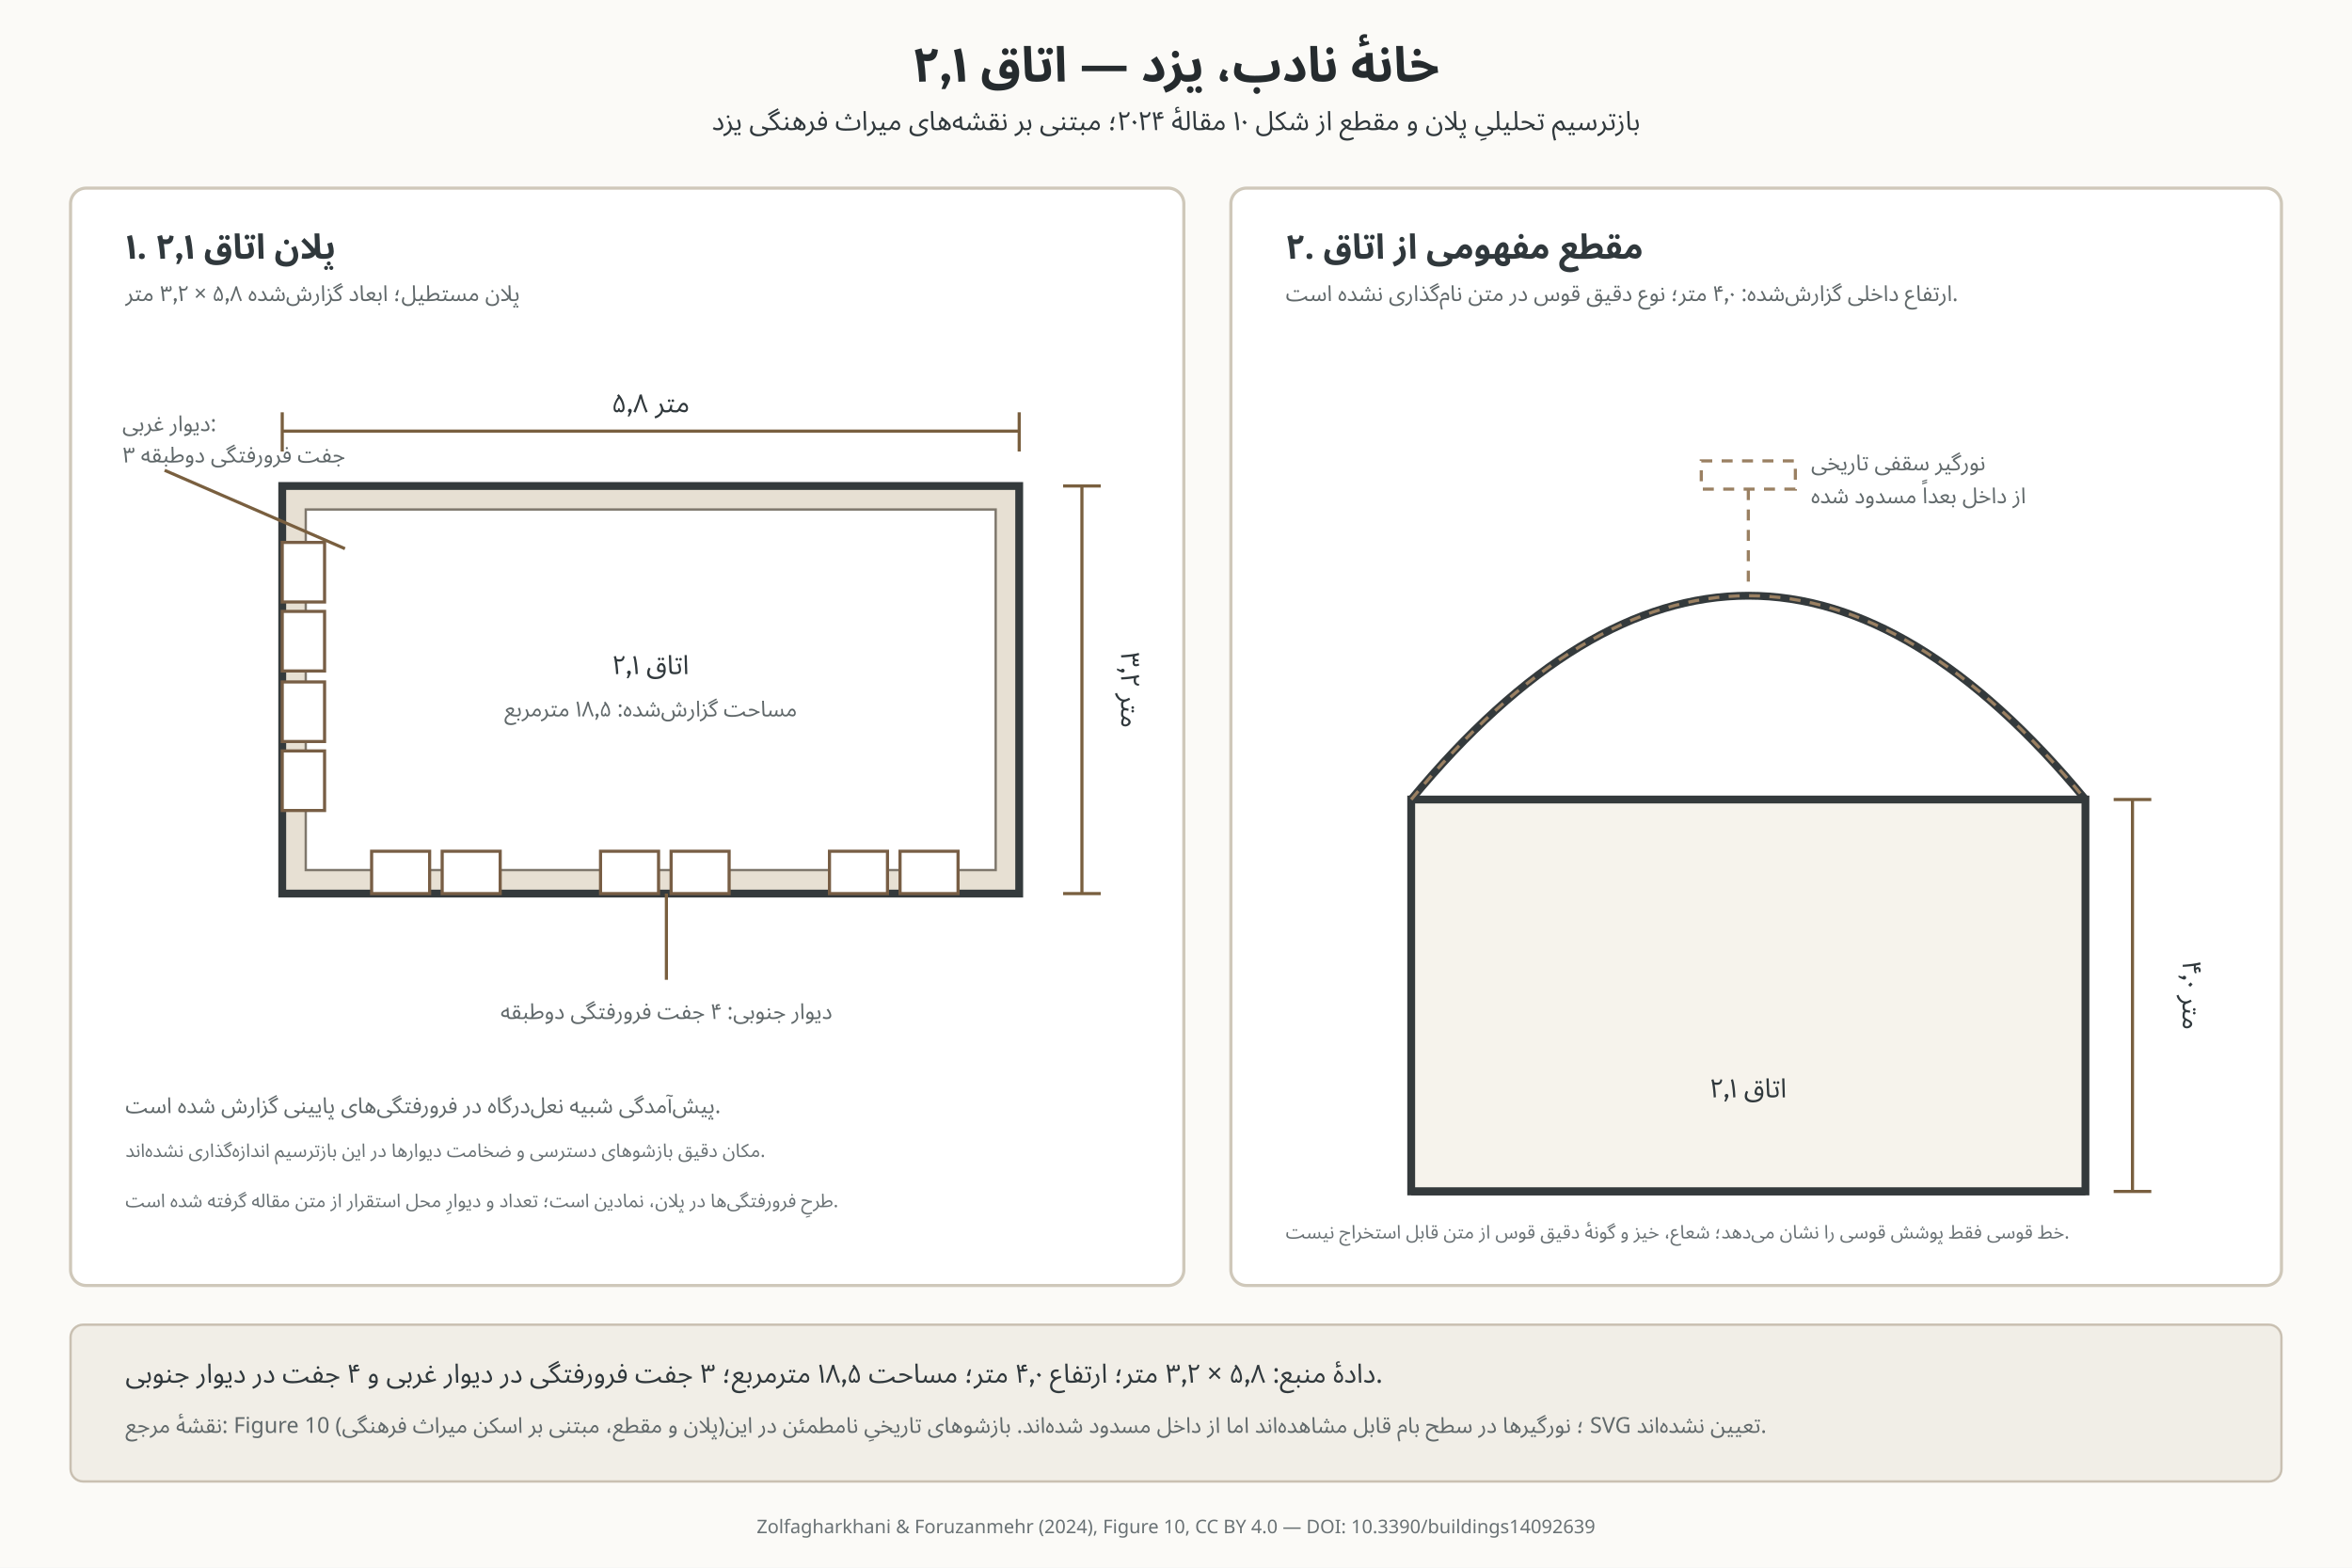
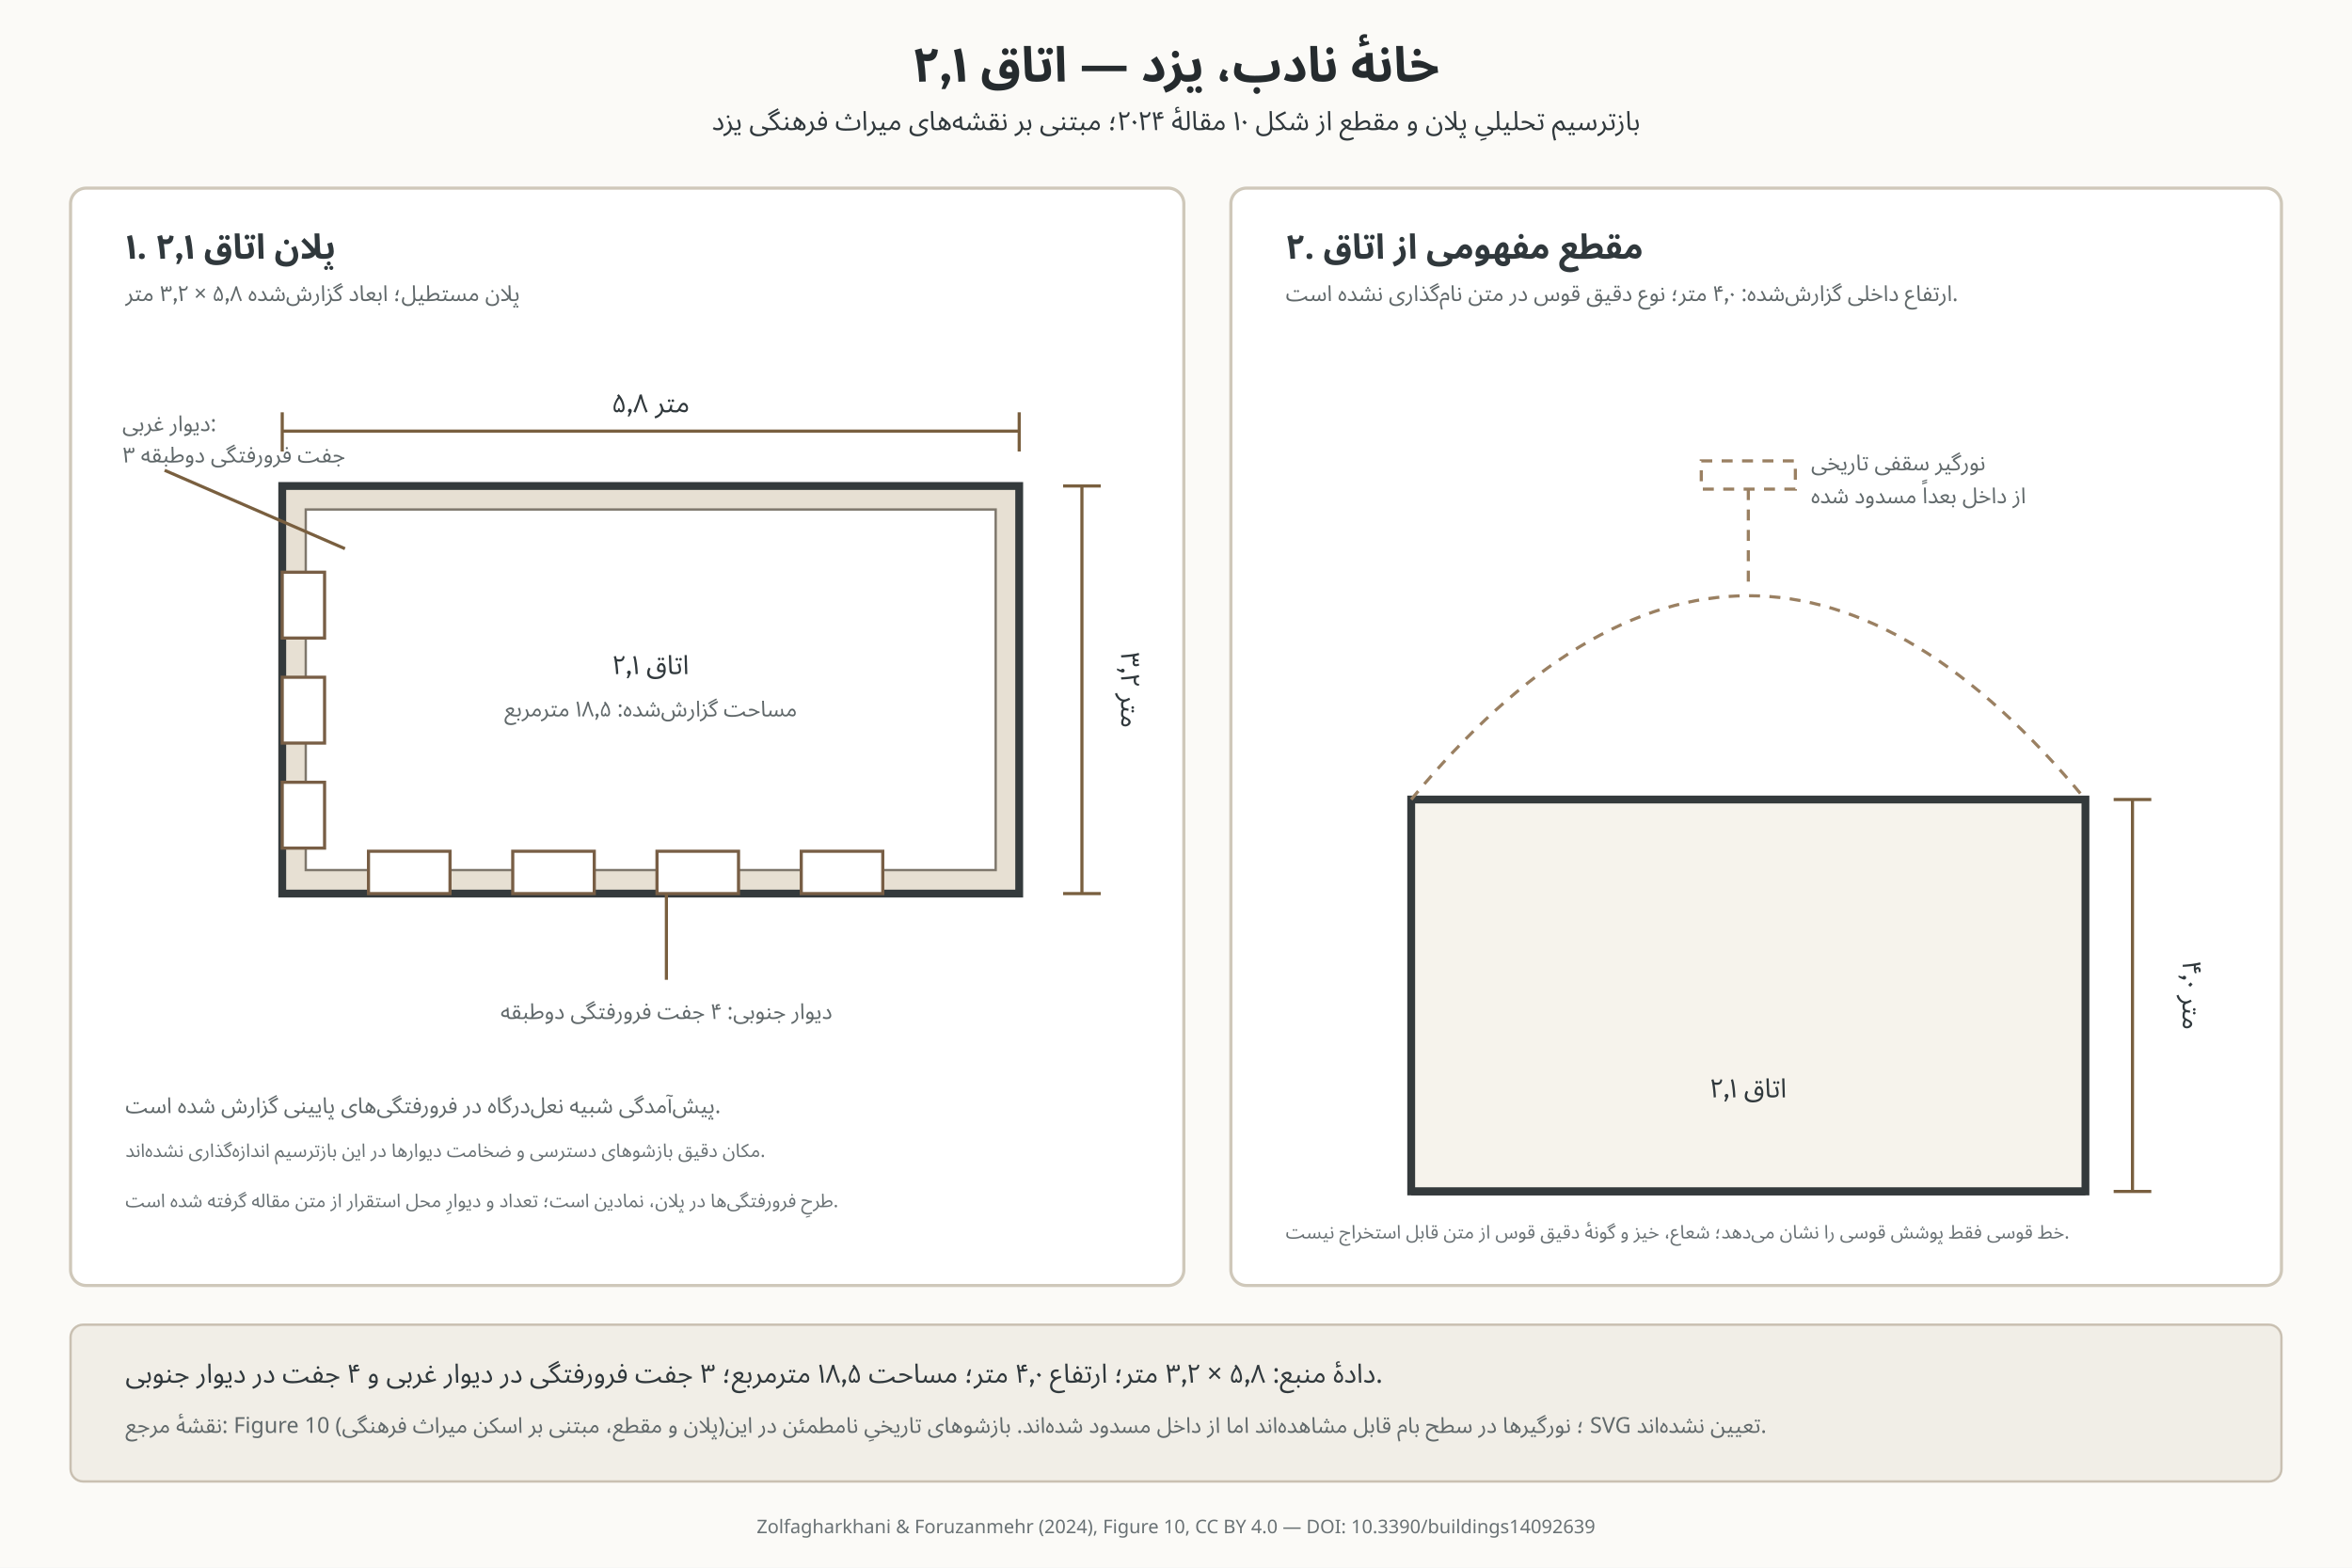
<svg xmlns="http://www.w3.org/2000/svg" width="1500" height="1000" viewBox="0 0 1500 1000" role="img" aria-labelledby="t d">
  <defs>
    <style>
.bg{fill:#fbfaf7}.panel{fill:#fff;stroke:#cfc8ba;stroke-width:2}.h1{font-family:Vazirmatn,'Noto Sans Arabic',sans-serif;font-size:31px;font-weight:700;fill:#252b2e}.h2{font-family:Vazirmatn,'Noto Sans Arabic',sans-serif;font-size:22px;font-weight:700;fill:#30383c}.body{font-family:Vazirmatn,'Noto Sans Arabic',sans-serif;font-size:17px;fill:#30383c}.small{font-family:Vazirmatn,'Noto Sans Arabic',sans-serif;font-size:14px;fill:#60686a}.tiny{font-family:Vazirmatn,'Noto Sans Arabic',sans-serif;font-size:12px;fill:#697174}.wall{fill:#e7e0d3;stroke:#343a3c;stroke-width:5}.niche{fill:#fff;stroke:#785e45;stroke-width:2}.dim{stroke:#795f3f;stroke-width:2;fill:none}.dash{stroke:#9a8062;stroke-width:2;stroke-dasharray:7 6;fill:none}.section{stroke:#333a3d;stroke-width:4;fill:#eee9df}.note{fill:#f1eee7;stroke:#c9c0b2;stroke-width:1.5}
</style>
  </defs>
  <rect width="1500" height="1000" class="bg" />
  <text x="750" y="52" text-anchor="middle" class="h1">خانهٔ نادب، یزد — اتاق ۲٫۱</text>
  <text x="750" y="83" text-anchor="middle" class="body">بازترسیم تحلیلیِ پلان و مقطع از شکل ۱۰ مقالهٔ ۲۰۲۴؛ مبتنی بر نقشه‌های میراث فرهنگی یزد</text>
  <rect x="45" y="120" width="710" height="700" rx="10" class="panel" />
  <text x="80" y="165" class="h2">۱. پلان اتاق ۲٫۱</text>
  <text x="80" y="192" class="small">پلان مستطیل؛ ابعاد گزارش‌شده ۵٫۸ × ۳٫۲ متر</text>
  <rect x="180" y="310" width="470" height="260" class="wall" />
  <rect x="195" y="325" width="440" height="230" fill="#fff" stroke="#7e776c" stroke-width="1.5" />
-   <rect x="180" y="346" width="27" height="38" class="niche" />
-   <rect x="180" y="390" width="27" height="38" class="niche" />
-   <rect x="180" y="435" width="27" height="38" class="niche" />
-   <rect x="180" y="479" width="27" height="38" class="niche" />
-   <rect x="180" y="346" width="27" height="38" class="niche" opacity=".0" />
-   <rect x="237" y="543" width="37" height="27" class="niche" />
-   <rect x="282" y="543" width="37" height="27" class="niche" />
-   <rect x="383" y="543" width="37" height="27" class="niche" />
-   <rect x="428" y="543" width="37" height="27" class="niche" />
-   <rect x="529" y="543" width="37" height="27" class="niche" />
-   <rect x="574" y="543" width="37" height="27" class="niche" />
+   <rect x="180" y="365" width="27" height="42" class="niche" />
+   <rect x="180" y="432" width="27" height="42" class="niche" />
+   <rect x="180" y="499" width="27" height="42" class="niche" />
+   <rect x="235" y="543" width="52" height="27" class="niche" />
+   <rect x="327" y="543" width="52" height="27" class="niche" />
+   <rect x="419" y="543" width="52" height="27" class="niche" />
+   <rect x="511" y="543" width="52" height="27" class="niche" />
  <text x="415" y="430" text-anchor="middle" class="body">اتاق ۲٫۱</text>
  <text x="415" y="457" text-anchor="middle" class="small">مساحت گزارش‌شده: ۱۸٫۵ مترمربع</text>
  <line x1="180" y1="275" x2="650" y2="275" class="dim" />
  <line x1="180" y1="263" x2="180" y2="288" class="dim" />
  <line x1="650" y1="263" x2="650" y2="288" class="dim" />
  <text x="415" y="263" text-anchor="middle" class="body">۵٫۸ متر</text>
  <line x1="690" y1="310" x2="690" y2="570" class="dim" />
  <line x1="678" y1="310" x2="702" y2="310" class="dim" />
  <line x1="678" y1="570" x2="702" y2="570" class="dim" />
  <text x="715" y="440" transform="rotate(90 715 440)" text-anchor="middle" class="body">۳٫۲ متر</text>
  <path d="M220 350 L105 300" class="dim" />
  <text x="78" y="275" class="small">دیوار غربی:</text>
  <text x="78" y="295" class="small">۳ جفت فرورفتگی دوطبقه</text>
  <path d="M425 570 L425 625" class="dim" />
  <text x="425" y="650" text-anchor="middle" class="small">دیوار جنوبی: ۴ جفت فرورفتگی دوطبقه</text>
  <text x="80" y="710" class="small">پیش‌آمدگی شبیه نعل‌درگاه در فرورفتگی‌های پایینی گزارش شده است.</text>
  <text x="80" y="738" class="tiny">مکان دقیق بازشوهای دسترسی و ضخامت دیوارها در این بازترسیم اندازه‌گذاری نشده‌اند.</text>
  <text x="80" y="770" class="tiny">طرحِ فرورفتگی‌ها در پلان، نمادین است؛ تعداد و دیوارِ محل استقرار از متن مقاله گرفته شده است.</text>
  <rect x="785" y="120" width="670" height="700" rx="10" class="panel" />
  <text x="820" y="165" class="h2">۲. مقطع مفهومی از اتاق</text>
  <text x="820" y="192" class="small">ارتفاع داخلی گزارش‌شده: ۴٫۰ متر؛ نوع دقیق قوس در متن نام‌گذاری نشده است.</text>
  <rect x="900" y="510" width="430" height="250" fill="#f6f3ec" stroke="#343a3c" stroke-width="5" />
-   <path d="M900 510 Q1115 250 1330 510" fill="none" stroke="#343a3c" stroke-width="5" />
  <path d="M900 510 Q1115 250 1330 510" class="dash" />
  <rect x="1085" y="294" width="60" height="18" class="dash" />
  <line x1="1115" y1="312" x2="1115" y2="375" class="dash" />
  <text x="1155" y="300" class="small">نورگیر سقفی تاریخی</text>
  <text x="1155" y="321" class="small">از داخل بعداً مسدود شده</text>
  <line x1="900" y1="760" x2="1330" y2="760" stroke="#343a3c" stroke-width="5" />
  <line x1="1360" y1="510" x2="1360" y2="760" class="dim" />
  <line x1="1348" y1="510" x2="1372" y2="510" class="dim" />
  <line x1="1348" y1="760" x2="1372" y2="760" class="dim" />
  <text x="1392" y="635" transform="rotate(90 1392 635)" text-anchor="middle" class="body">۴٫۰ متر</text>
  <text x="1115" y="700" text-anchor="middle" class="body">اتاق ۲٫۱</text>
  <text x="820" y="790" class="tiny">خط قوسی فقط پوشش قوسی را نشان می‌دهد؛ شعاع، خیز و گونهٔ دقیق قوس از متن قابل استخراج نیست.</text>
  <rect x="45" y="845" width="1410" height="100" rx="8" class="note" />
  <text x="80" y="882" class="body">دادهٔ منبع: ۵٫۸ × ۳٫۲ متر؛ ارتفاع ۴٫۰ متر؛ مساحت ۱۸٫۵ مترمربع؛ ۳ جفت فرورفتگی در دیوار غربی و ۴ جفت در دیوار جنوبی.</text>
  <text x="80" y="914" class="small">نقشهٔ مرجع: Figure 10 (پلان و مقطع، مبتنی بر اسکن میراث فرهنگی)؛ نورگیرها در سطح بام قابل مشاهده‌اند اما از داخل مسدود شده‌اند. بازشوهای تاریخیِ نامطمئن در این SVG تعیین نشده‌اند.</text>
  <text x="750" y="978" text-anchor="middle" class="tiny">Zolfagharkhani &amp; Foruzanmehr (2024), Figure 10, CC BY 4.0 — DOI: 10.3390/buildings14092639</text>
</svg>
